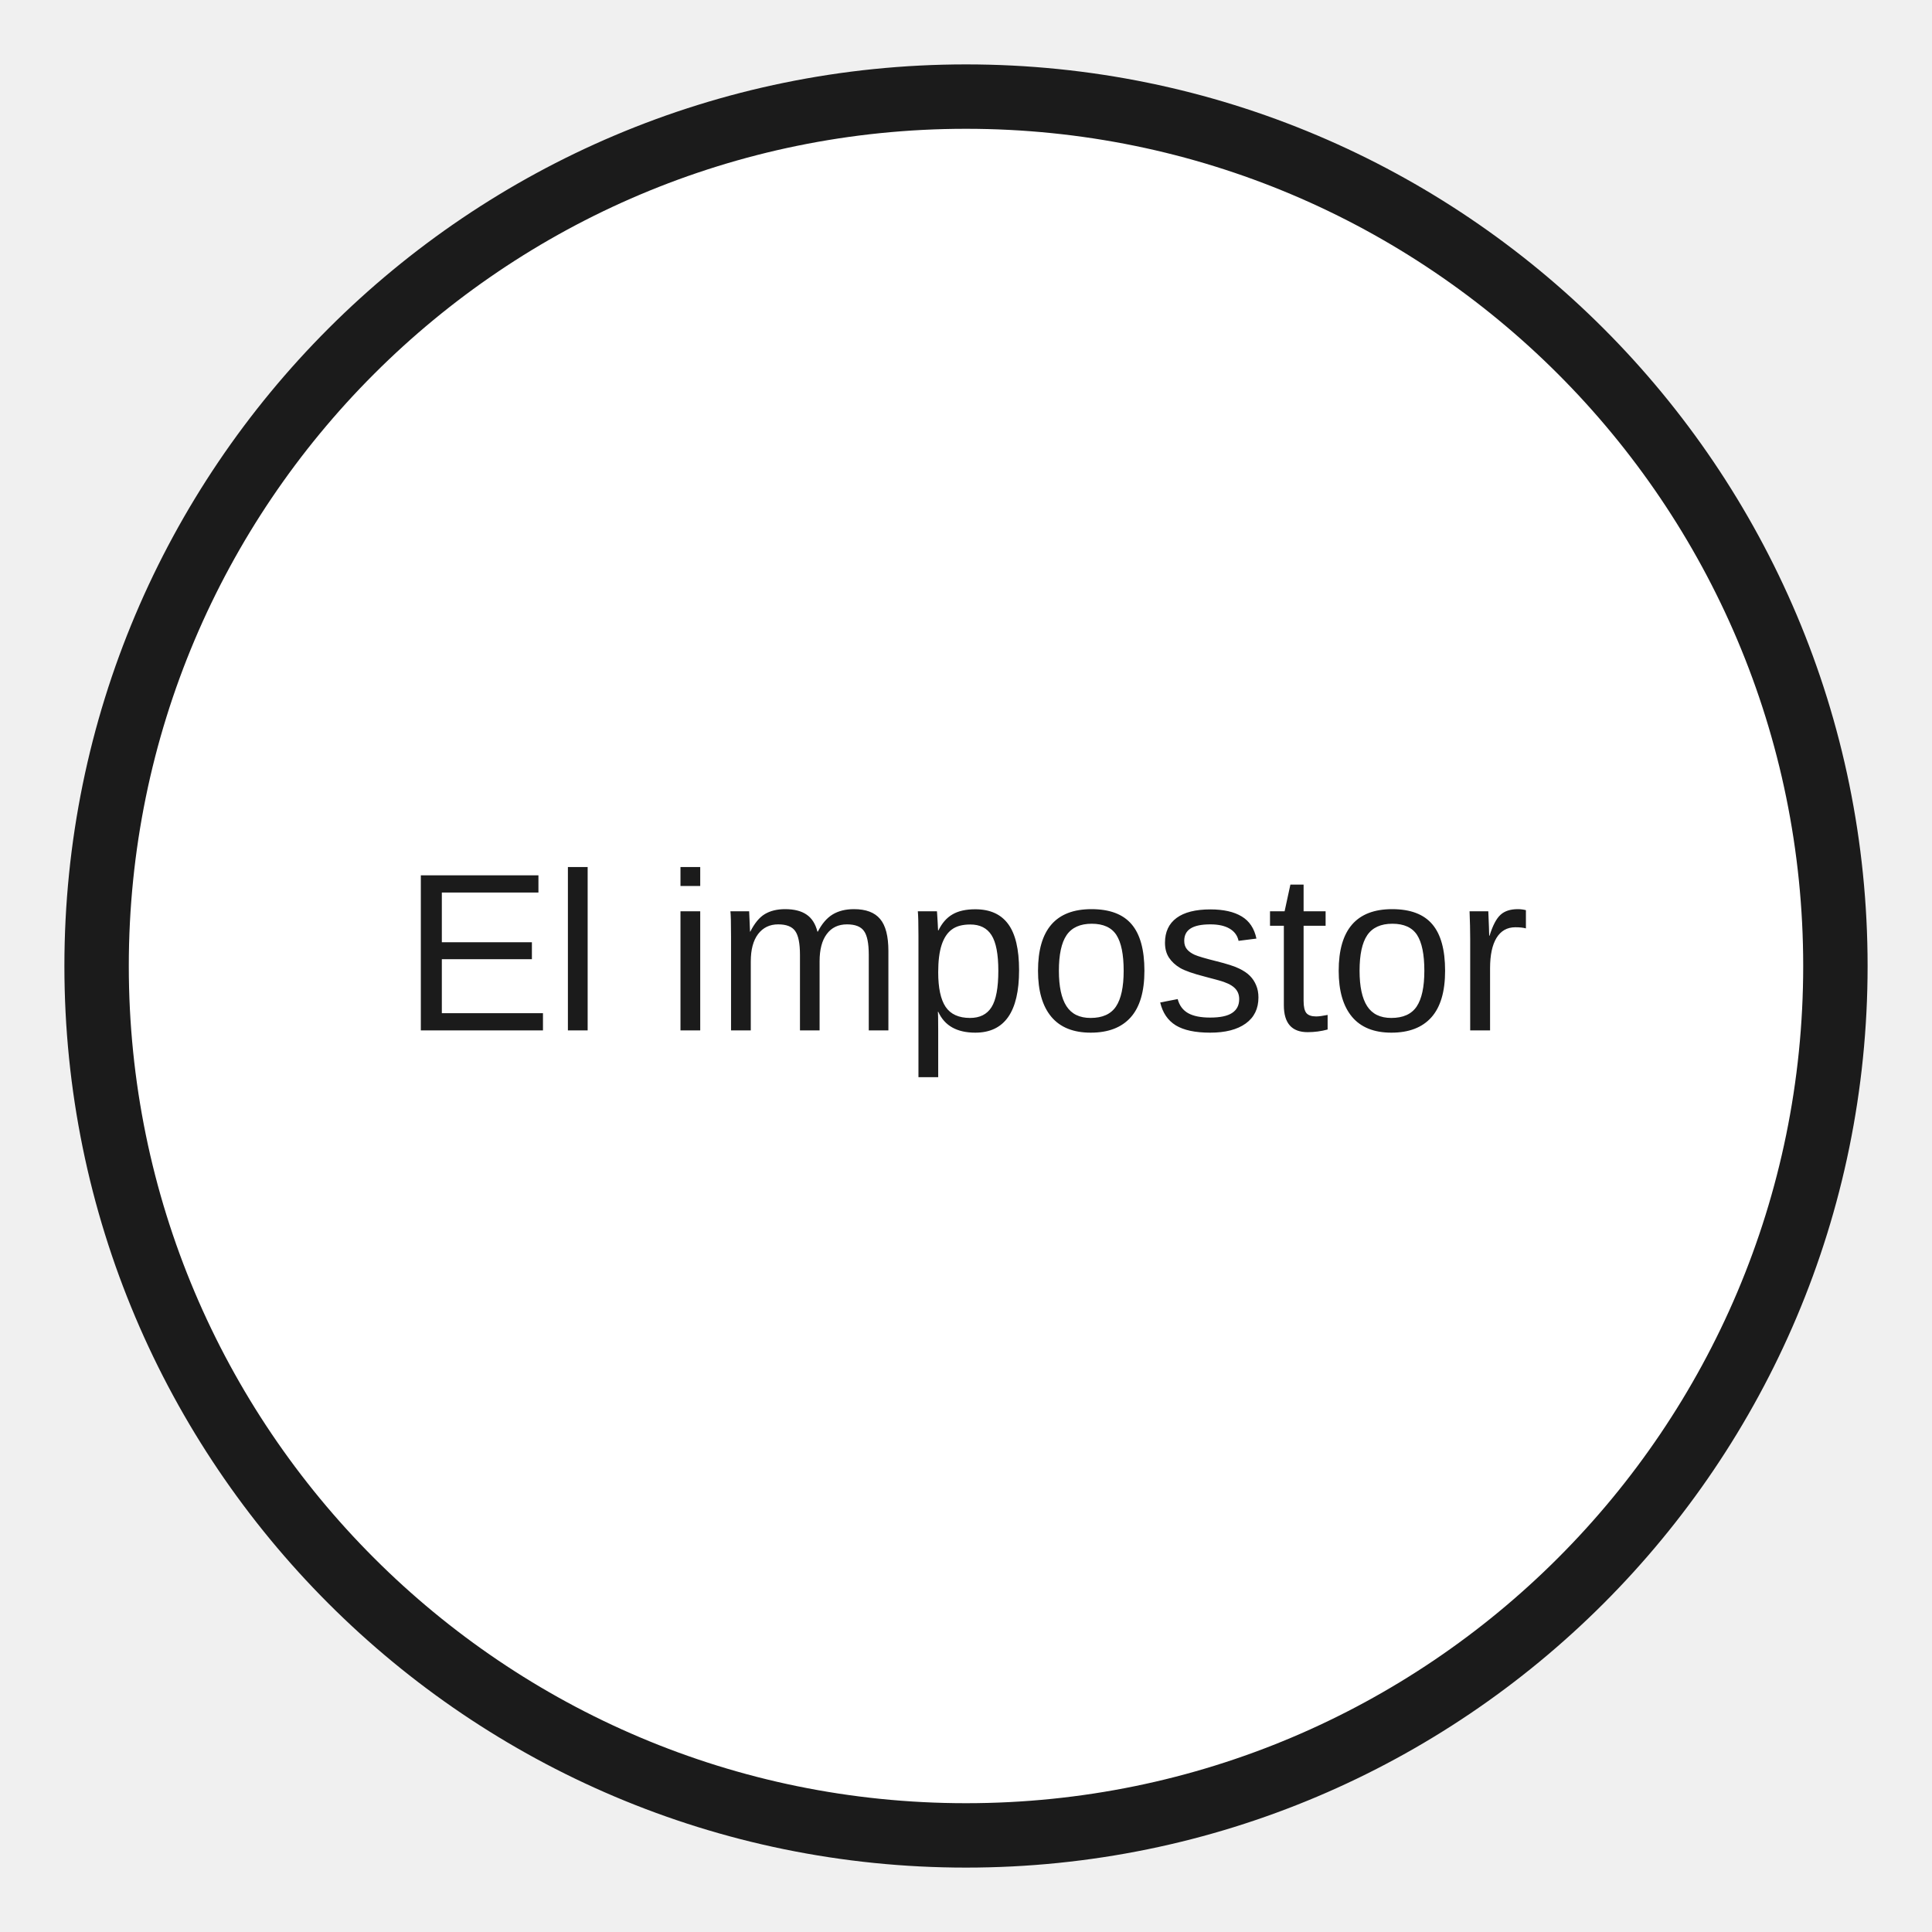
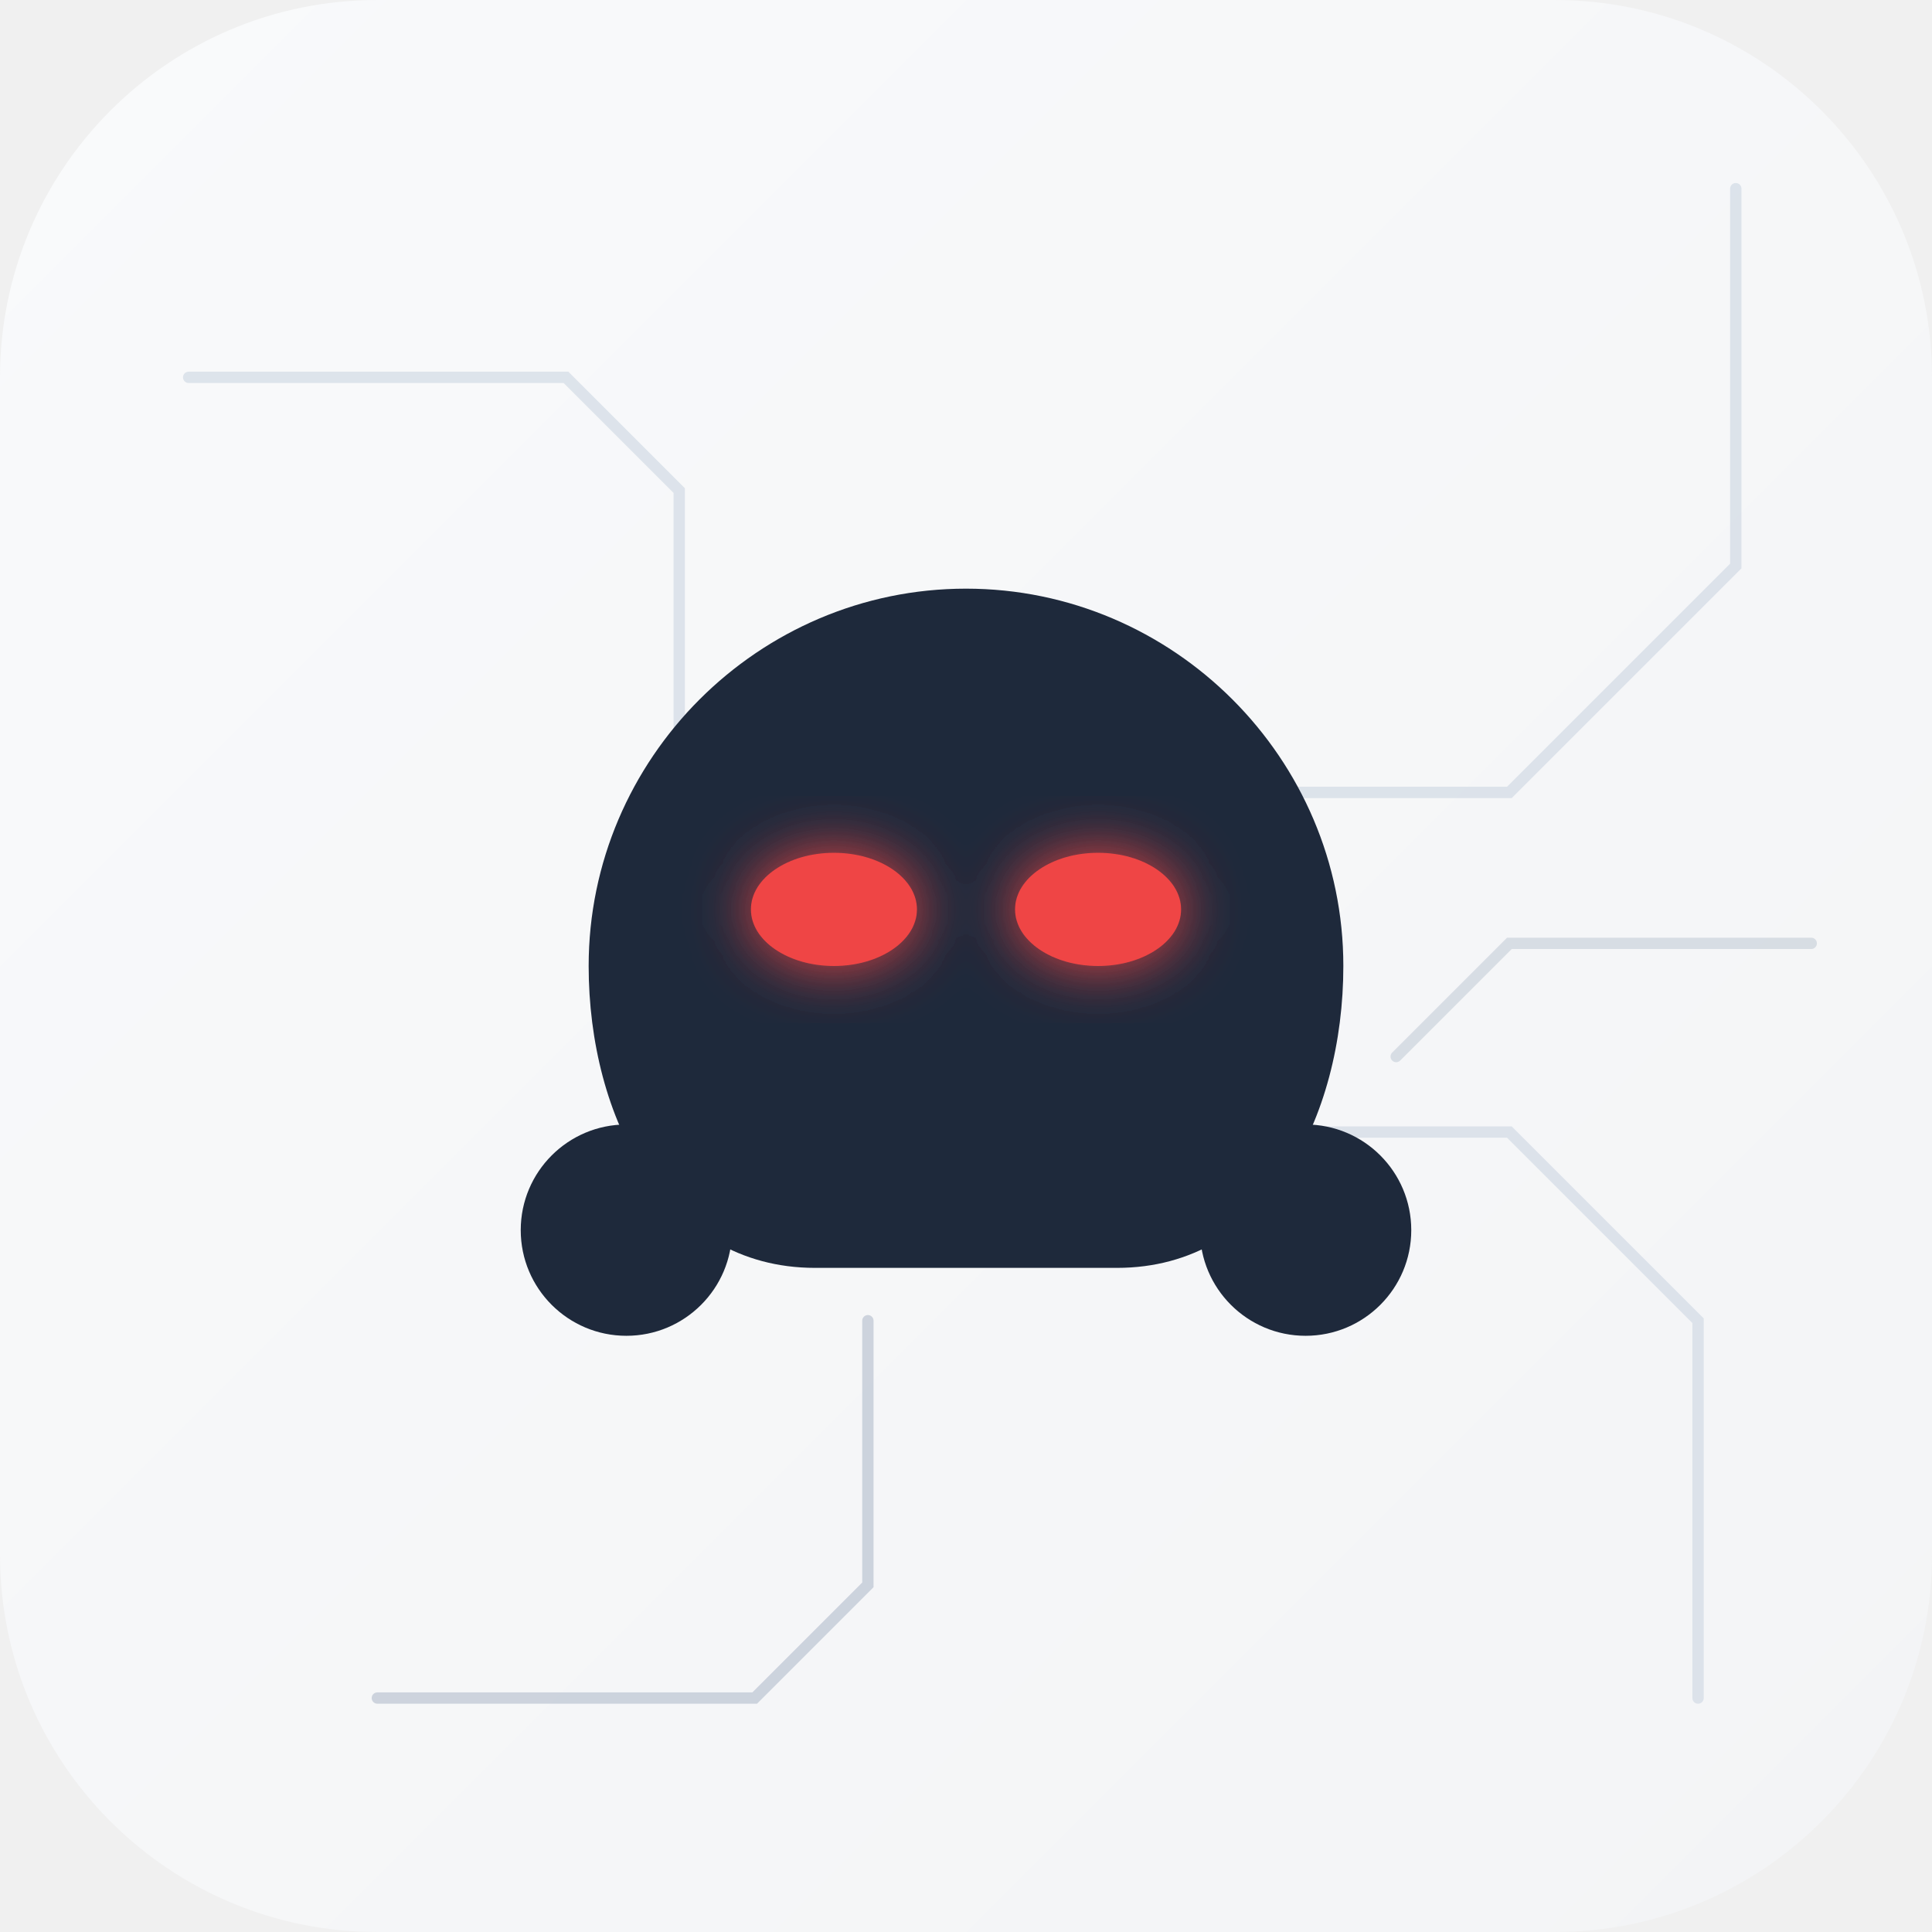
- <svg xmlns="http://www.w3.org/2000/svg" viewBox="0 0 240 240" role="img" aria-label="Logo de El impostor">
-   <circle cx="120" cy="120" r="108" fill="#ffffff" stroke="#1b1b1b" stroke-width="8" />
-   <text x="120" y="128" text-anchor="middle" font-family="'Arial', sans-serif" font-size="28" fill="#1b1b1b">El impostor</text>
+ <svg xmlns="http://www.w3.org/2000/svg" width="512" height="512" viewBox="0 0 512 512" fill="none">
+   <defs>
+     <filter id="redGlowLight" x="-50%" y="-50%" width="200%" height="200%">
+       <feGaussianBlur in="SourceGraphic" stdDeviation="8" result="blur" />
+       <feColorMatrix in="blur" type="matrix" values="1 0 0 0 0  0 0 0 0 0  0 0 0 0 0  0 0 0 18 -7" result="goo" />
+       <feMerge>
+         <feMergeNode in="blur" />
+         <feMergeNode in="SourceGraphic" />
+       </feMerge>
+     </filter>
+     <linearGradient id="bgGradientLight" x1="0" y1="0" x2="512" y2="512" gradientUnits="userSpaceOnUse">
+       <stop offset="0%" stop-color="#f9fafb" />
+       <stop offset="100%" stop-color="#f3f4f6" />
+     </linearGradient>
+   </defs>
+   <rect x="0" y="0" width="512" height="512" rx="100" fill="url(#bgGradientLight)" />
+   <g opacity="0.6" stroke-width="3" stroke-linecap="round" fill="none">
+     <path d="M50 100 H150 L180 130 V250" stroke="#cbd5e1" />
+     <path d="M460 50 V150 L400 210 H300" stroke="#cbd5e1" />
+     <path d="M100 450 H200 L230 420 V350" stroke="#94a3b8" opacity="0.7" />
+     <path d="M450 450 V350 L400 300 H320" stroke="#cbd5e1" />
+     <path d="M480 250 H400 L370 280" stroke="#94a3b8" opacity="0.5" />
+   </g>
+   <g transform="translate(156, 156)">
+     <path d="M60 180 C20 180 0 140 0 100 C0 45 45 0 100 0 C155 0 200 45 200 100 C200 140 180 180 140 180" fill="#1e293b" />
+     <circle cx="10" cy="170" r="28" fill="#1e293b" />
+     <circle cx="190" cy="170" r="28" fill="#1e293b" />
+     <g filter="url(#redGlowLight)">
+       <ellipse cx="65" cy="85" rx="22" ry="15" fill="#ef4444" />
+       <ellipse cx="135" cy="85" rx="22" ry="15" fill="#ef4444" />
+     </g>
+   </g>
</svg>
